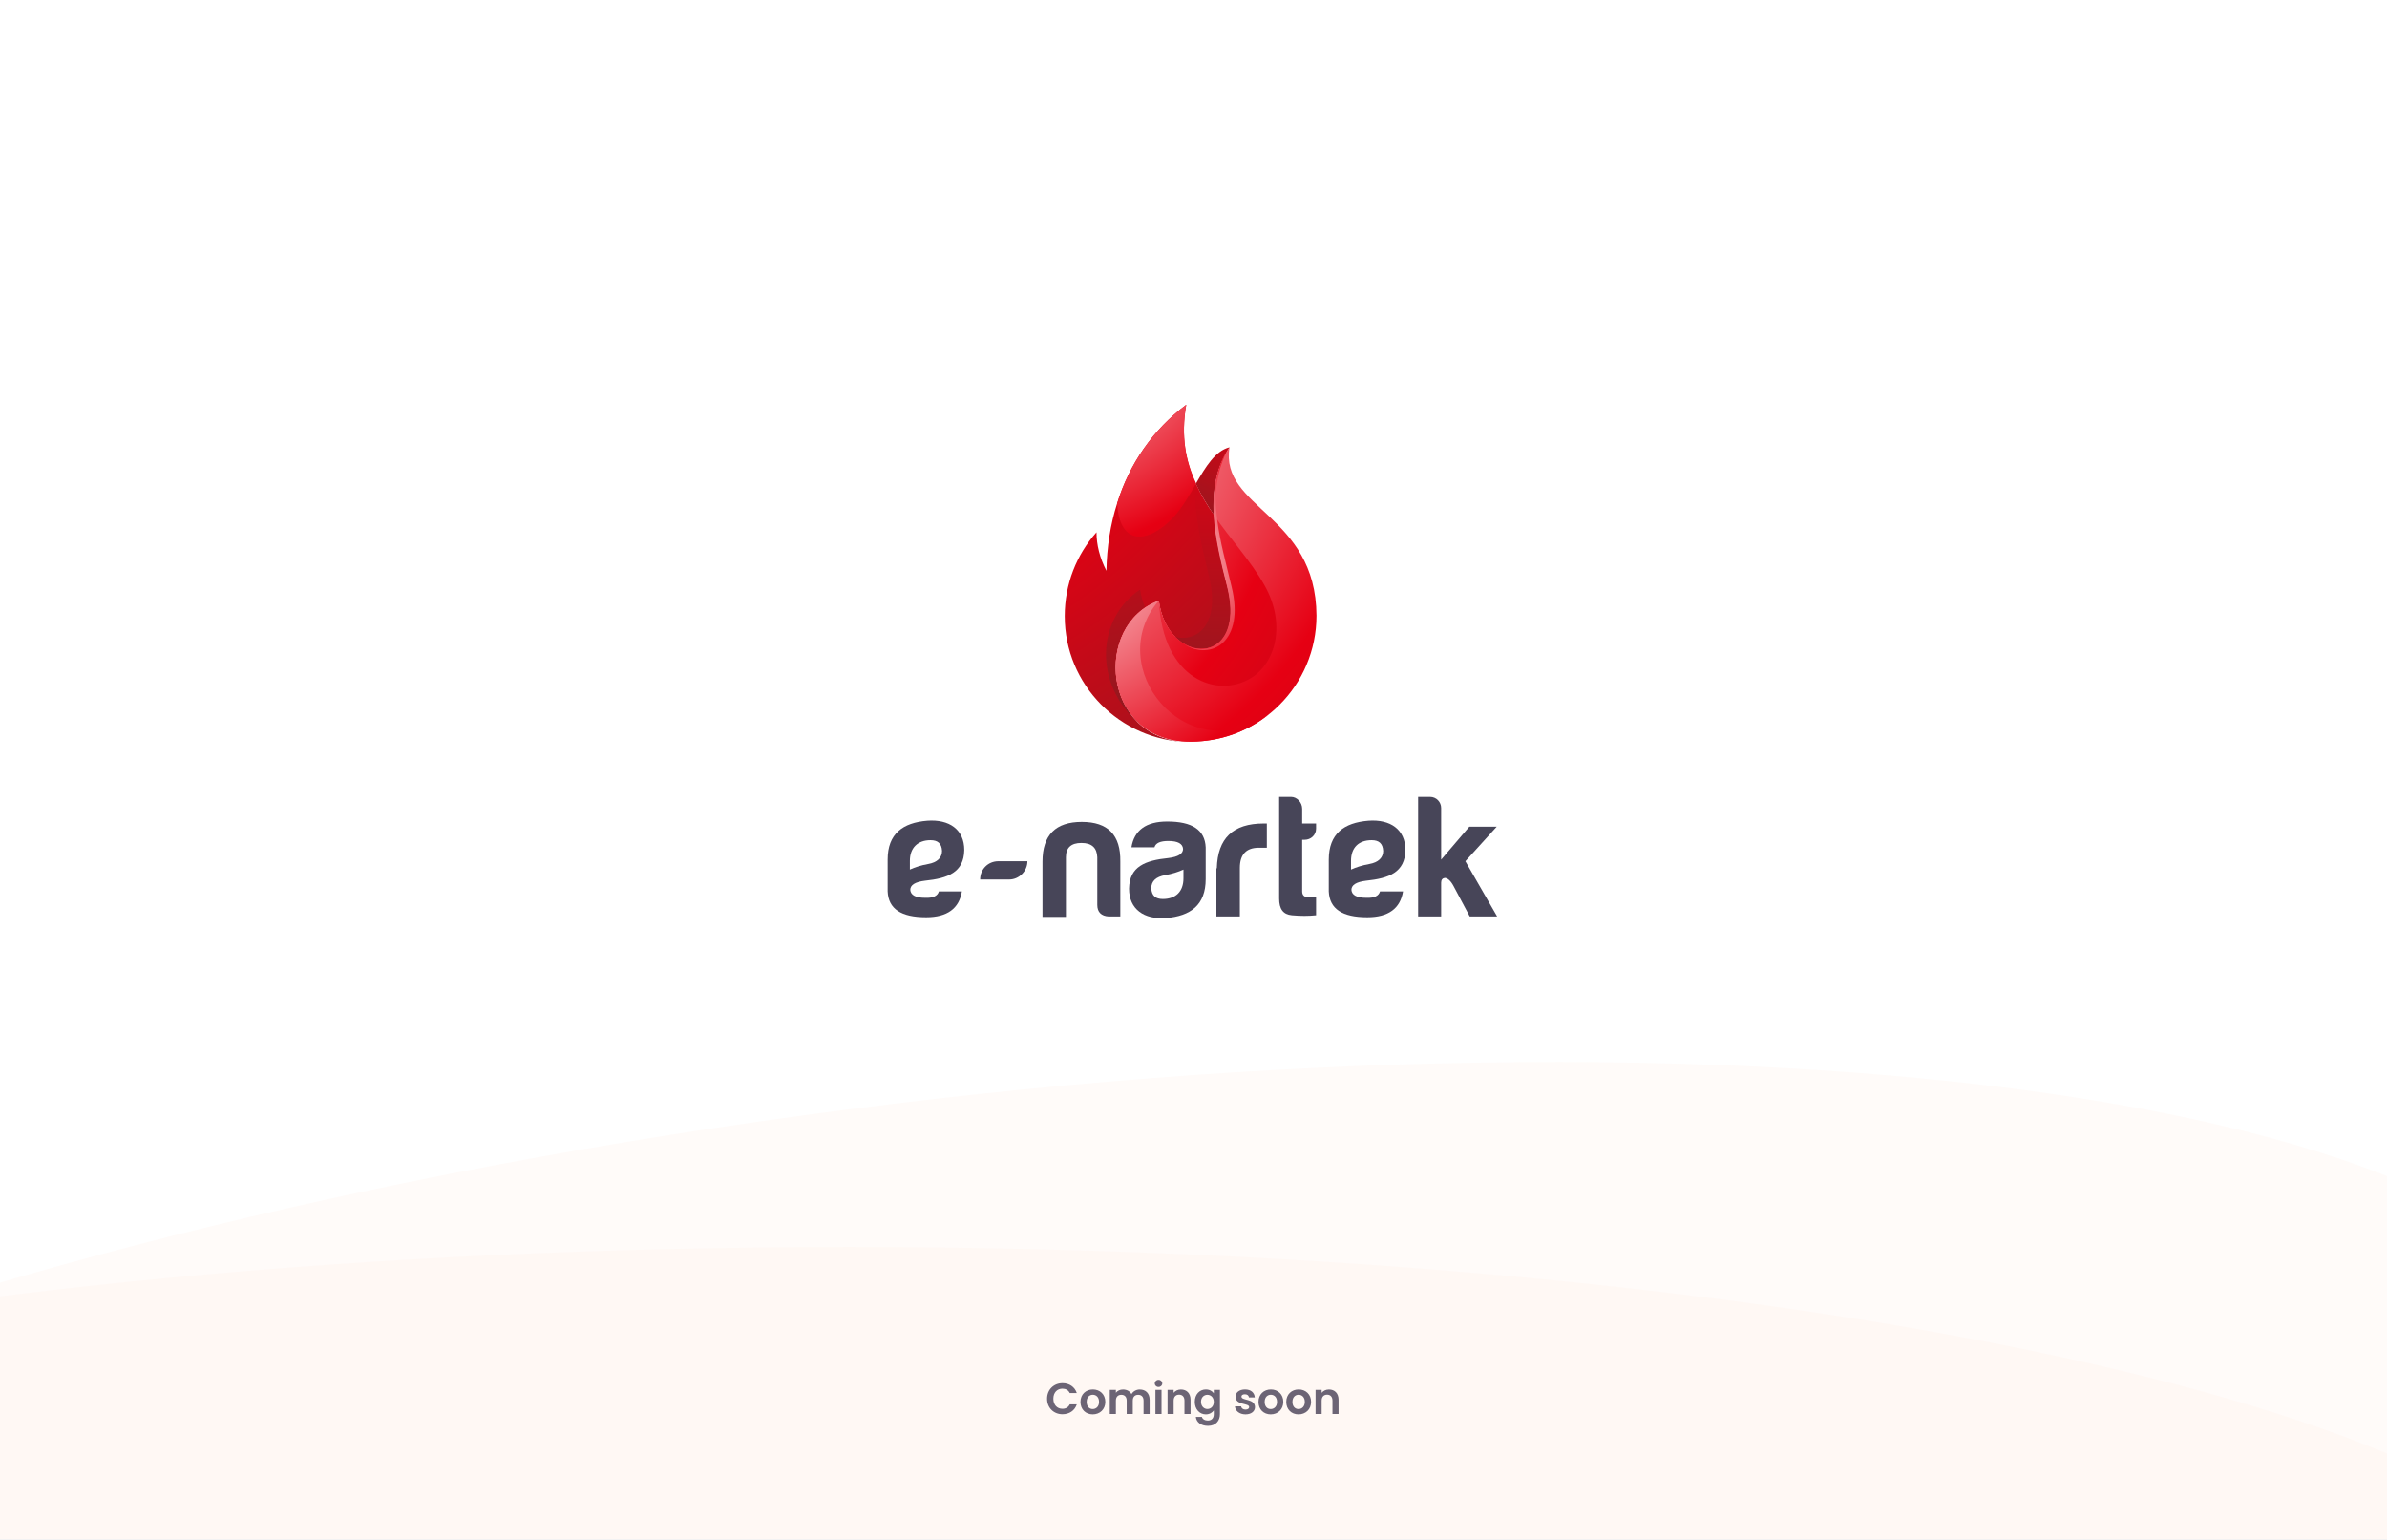
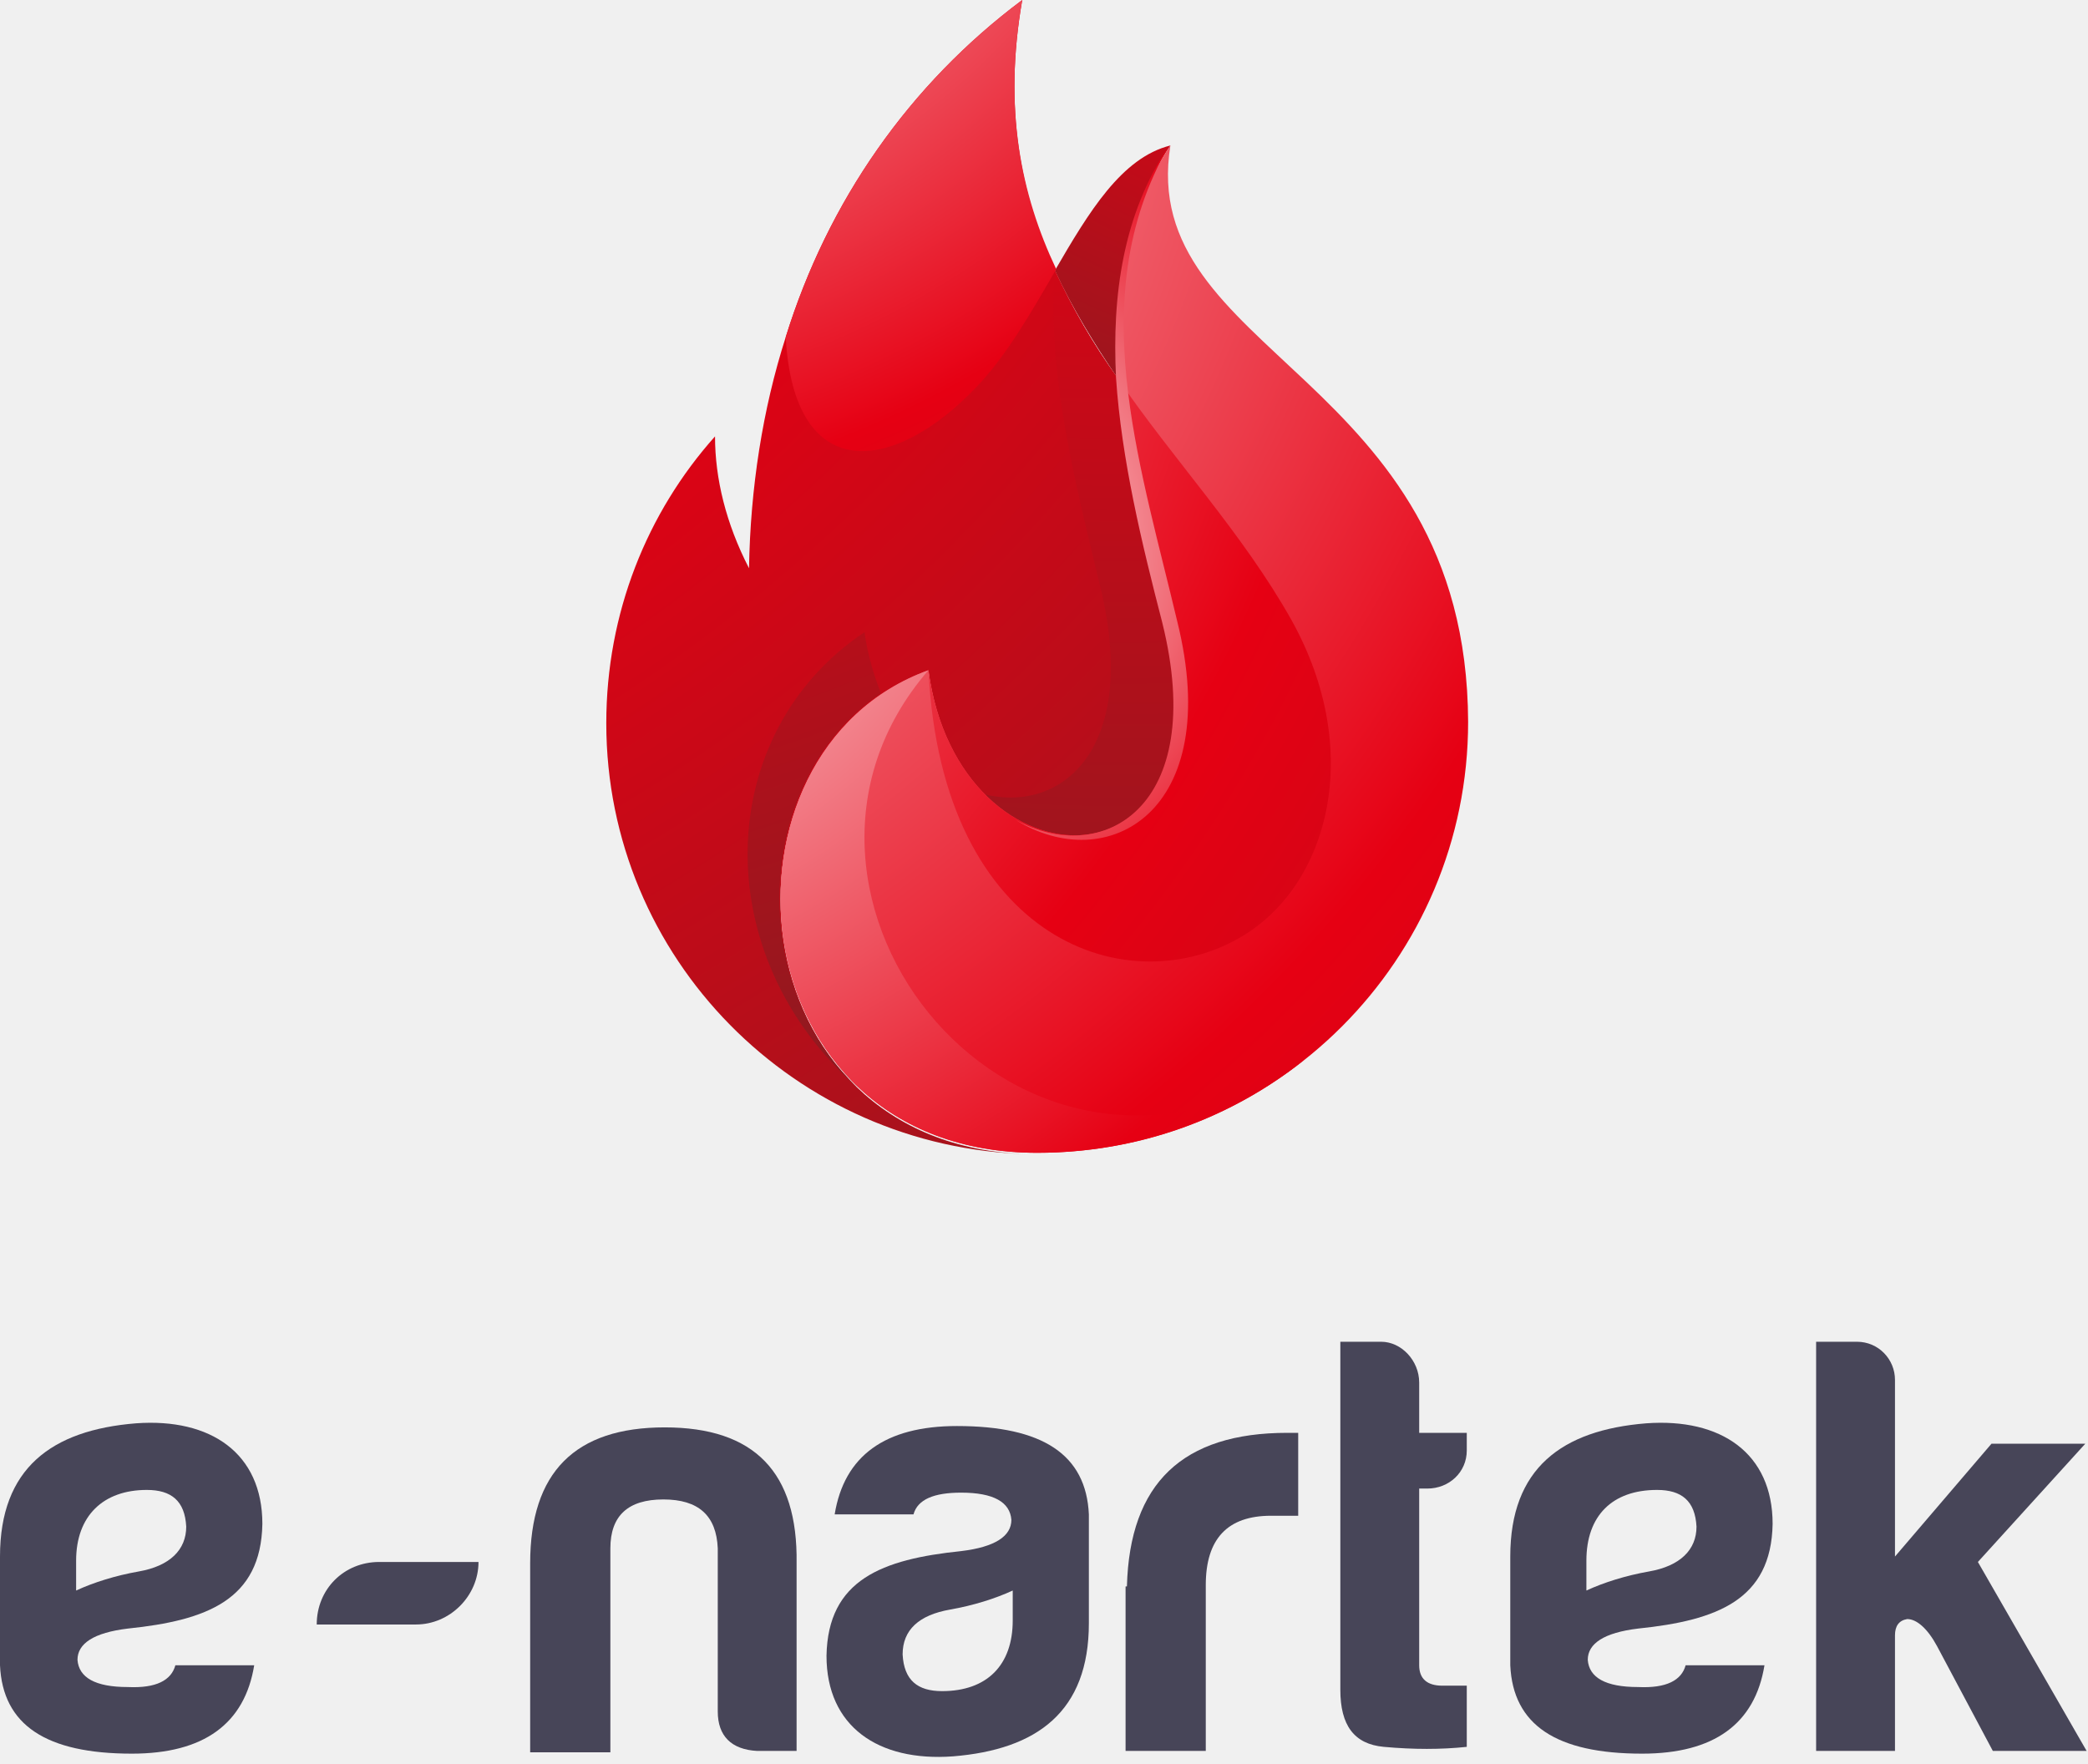
- <svg xmlns="http://www.w3.org/2000/svg" width="1315" height="848" viewBox="0 0 1315 848" fill="none">
+ <svg xmlns="http://www.w3.org/2000/svg" width="90" height="76" viewBox="0 0 90 76" fill="none">
  <g clip-path="url(#clip0)">
-     <rect width="1315" height="848" fill="white" />
-     <ellipse cx="467.5" cy="903.5" rx="962.5" ry="216.5" fill="url(#paint0_linear)" />
-     <ellipse cx="479.36" cy="885.5" rx="962.582" ry="273.516" transform="rotate(-7.72986 479.36 885.5)" fill="url(#paint1_linear)" />
-     <path fill-rule="evenodd" clip-rule="evenodd" d="M658.75 266.555C661.594 272.684 665.094 278.374 668.812 283.846C667.937 270.495 669.906 257.582 677.344 246.419C669.469 248.389 664.219 257.144 658.75 266.555Z" fill="url(#paint2_radial)" />
-     <path fill-rule="evenodd" clip-rule="evenodd" d="M668.812 283.846C664.875 278.374 661.594 272.684 658.75 266.555C653.281 254.299 650.437 240.51 653.5 223C635.344 236.57 622.219 255.393 615.438 277.28C611.719 288.88 609.75 301.575 609.531 314.488C605.812 307.265 604.062 300.043 604.062 293.258C593.125 305.514 586.562 321.711 586.562 339.439C586.562 377.304 616.969 407.946 654.594 408.821C606.906 407.727 602.313 344.036 638.406 331.122C643.219 367.455 687.406 368.111 676.25 323.462C672.969 310.548 669.688 296.978 668.812 283.846Z" fill="url(#paint3_radial)" />
-     <path fill-rule="evenodd" clip-rule="evenodd" d="M653.5 223C635.344 236.57 622.219 255.393 615.438 277.28C616.75 301.137 632.719 299.386 646.063 285.378C651.094 280.125 655.031 273.121 658.969 266.336C653.281 254.299 650.437 240.51 653.5 223Z" fill="url(#paint4_radial)" />
-     <path fill-rule="evenodd" clip-rule="evenodd" d="M668.812 283.846C664.875 278.374 661.594 272.684 658.75 266.555C657.437 282.971 662.031 300.699 665.969 317.114C672.531 343.598 659.844 354.104 647.156 350.821C660.937 365.047 684.562 357.168 676.031 323.243C672.969 310.548 669.687 296.978 668.812 283.846Z" fill="url(#paint5_radial)" />
-     <path fill-rule="evenodd" clip-rule="evenodd" d="M630.75 334.624C629.656 331.779 628.562 328.277 628.125 324.775C603.844 340.971 602.531 376.866 627.25 398.316C608.875 381.462 610.406 348.413 630.75 334.624Z" fill="url(#paint6_radial)" />
-     <path fill-rule="evenodd" clip-rule="evenodd" d="M677.344 246.419C669.906 257.582 668.156 270.495 668.813 283.846C669.688 296.978 672.969 310.548 676.25 323.243C687.406 367.893 643.219 367.236 638.406 330.903C602.094 344.036 606.906 408.603 655.906 408.603C694.188 408.603 725.25 377.523 725.25 339.22C725.031 283.19 671.875 280.125 677.344 246.419Z" fill="url(#paint7_radial)" />
-     <path fill-rule="evenodd" clip-rule="evenodd" d="M668.812 283.846C669.687 296.978 672.969 310.548 676.25 323.243C687.406 367.893 643.219 367.236 638.406 330.903C640.594 374.896 671 384.746 689.156 373.583C702.719 365.266 708.625 344.036 696.812 322.805C688.937 308.797 677.781 296.978 668.812 283.846Z" fill="url(#paint8_radial)" />
-     <path fill-rule="evenodd" clip-rule="evenodd" d="M670.563 286.473C668.813 272.465 669.906 258.895 677.125 246.419C669.688 257.582 667.938 270.495 668.594 283.846C669.469 296.978 672.75 310.548 676.031 323.243C683.469 353.228 666.188 362.64 652.406 354.979C667.063 364.172 686.094 353.885 678.438 323.024C675.594 310.986 672.094 298.729 670.563 286.473Z" fill="url(#paint9_radial)" />
-     <path fill-rule="evenodd" clip-rule="evenodd" d="M638.406 330.903C602.094 344.036 606.906 408.602 655.906 408.602C672.094 408.602 686.969 403.131 698.781 393.719C652.844 424.799 607.125 367.017 638.406 330.903Z" fill="url(#paint10_radial)" />
-     <path d="M517.219 491.117H529.906C528.375 500.528 521.812 505.343 510.219 505.343C496.437 505.343 489.438 500.747 489 491.117V473.607C489 459.38 497.312 453.252 510.875 452.158C522.906 451.282 531.219 456.973 531.219 468.354C531 480.611 522.25 483.894 509.562 485.207C504.094 485.864 501.469 487.615 501.469 490.241C501.688 493.087 504.312 494.619 509.562 494.619C514.156 494.838 516.562 493.524 517.219 491.117ZM501.25 474.264V479.079C504.094 477.766 507.594 476.671 511.312 476.015C516.344 475.139 518.969 472.513 518.969 468.792C518.75 464.633 516.562 462.882 512.625 462.882C505.625 462.882 501.25 467.041 501.25 474.264Z" fill="#474558" />
-     <path d="M760.25 491.117H772.938C771.406 500.528 764.844 505.343 753.25 505.343C739.469 505.343 732.469 500.747 732.031 491.117V473.607C732.031 459.38 740.344 453.252 753.906 452.158C765.938 451.282 774.25 456.973 774.25 468.354C774.031 480.611 765.281 483.894 752.594 485.207C747.125 485.864 744.5 487.615 744.5 490.241C744.719 493.087 747.344 494.619 752.594 494.619C757.188 494.838 759.594 493.524 760.25 491.117ZM744.281 474.264V479.079C747.125 477.766 750.625 476.671 754.344 476.015C759.375 475.139 762 472.513 762 468.792C761.781 464.633 759.594 462.882 755.656 462.882C748.438 462.882 744.281 467.041 744.281 474.264Z" fill="#474558" />
-     <path d="M550.031 474.483H566C566 479.954 561.406 484.551 555.938 484.551H539.969C539.969 478.86 544.344 474.483 550.031 474.483Z" fill="#474558" />
-     <path d="M610.844 504.906C606.688 504.687 604.5 502.498 604.5 498.558V472.294C604.281 467.041 601.437 464.415 595.75 464.415C590.062 464.415 587.219 467.041 587.219 472.294V505.124H574.312V474.701C574.312 460.037 581.531 452.814 595.969 452.814C610.406 452.814 617.406 460.037 617.187 474.701V504.906H610.844Z" fill="#474558" />
-     <path d="M636 466.822H623.313C624.844 457.411 631.406 452.596 643 452.596C656.781 452.596 663.781 457.192 664.219 466.822V484.332C664.219 498.559 655.906 504.687 642.344 505.781C630.312 506.657 622 500.966 622 489.585C622.219 477.328 630.969 474.045 643.656 472.732C649.125 472.075 651.75 470.324 651.75 467.698C651.531 464.852 648.906 463.32 643.656 463.32C639.281 463.32 636.656 464.415 636 466.822ZM651.969 483.894V479.079C649.125 480.392 645.625 481.487 641.906 482.143C636.875 483.019 634.25 485.426 634.25 489.366C634.469 493.525 636.656 495.276 640.594 495.276C647.813 495.276 651.969 491.117 651.969 483.894Z" fill="#474558" />
-     <path d="M670.344 478.422C670.781 461.788 679.312 453.69 696.156 453.69H697.906V467.041H693.531C686.531 467.041 683.031 470.762 683.031 478.203V504.906H670.125V478.422H670.344Z" fill="#474558" />
-     <path d="M718.688 462.664H717.375V491.117C717.375 493.305 718.688 494.4 721.094 494.4H725.031V504.249C720.875 504.687 716.5 504.687 711.688 504.249C706.875 503.811 704.688 500.747 704.688 495.056V439.026H711.25C714.531 439.026 717.375 442.09 717.375 445.592V453.69H725.031V456.535C725.031 460.037 722.188 462.664 718.688 462.664Z" fill="#474558" />
-     <path d="M793.937 445.154V473.607L809.469 455.441H824.562L807.281 474.483L824.781 504.906H809.688L800.719 488.053C799.187 485.207 797.437 483.675 795.906 483.675C794.594 483.894 793.937 484.77 793.937 486.302V504.906H781.25V439.026H787.813C791.313 439.026 793.937 441.871 793.937 445.154Z" fill="#474558" />
-     <path d="M576.84 770.6C576.84 775.616 580.512 779.144 585.336 779.144C589.056 779.144 592.08 777.176 593.208 773.72H589.344C588.552 775.352 587.112 776.144 585.312 776.144C582.384 776.144 580.296 773.984 580.296 770.6C580.296 767.192 582.384 765.056 585.312 765.056C587.112 765.056 588.552 765.848 589.344 767.456H593.208C592.08 764.024 589.056 762.032 585.336 762.032C580.512 762.032 576.84 765.584 576.84 770.6ZM608.918 772.352C608.918 768.152 605.918 765.488 602.078 765.488C598.238 765.488 595.238 768.152 595.238 772.352C595.238 776.528 598.142 779.216 601.982 779.216C605.846 779.216 608.918 776.528 608.918 772.352ZM598.646 772.352C598.646 769.688 600.254 768.416 602.03 768.416C603.806 768.416 605.462 769.688 605.462 772.352C605.462 774.992 603.758 776.288 601.982 776.288C600.182 776.288 598.646 774.992 598.646 772.352ZM629.983 779H633.343V771.2C633.343 767.528 631.087 765.512 627.895 765.512C625.951 765.512 624.199 766.544 623.335 768.056C622.423 766.4 620.719 765.512 618.655 765.512C616.999 765.512 615.583 766.208 614.743 767.312V765.704H611.383V779H614.743V771.656C614.743 769.544 615.919 768.44 617.743 768.44C619.519 768.44 620.695 769.544 620.695 771.656V779H624.055V771.656C624.055 769.544 625.231 768.44 627.031 768.44C628.807 768.44 629.983 769.544 629.983 771.656V779ZM636.531 779H639.891V765.704H636.531V779ZM638.235 764.12C639.411 764.12 640.299 763.256 640.299 762.152C640.299 761.048 639.411 760.184 638.235 760.184C637.035 760.184 636.171 761.048 636.171 762.152C636.171 763.256 637.035 764.12 638.235 764.12ZM652.523 779H655.883V771.2C655.883 767.528 653.675 765.512 650.579 765.512C648.875 765.512 647.435 766.232 646.571 767.36V765.704H643.211V779H646.571V771.656C646.571 769.52 647.747 768.368 649.571 768.368C651.347 768.368 652.523 769.52 652.523 771.656V779ZM658.214 772.304C658.214 776.456 660.902 779.216 664.286 779.216C666.374 779.216 667.886 778.184 668.678 777.032V779.096C668.678 781.568 667.238 782.624 665.39 782.624C663.71 782.624 662.462 781.832 662.126 780.632H658.79C659.126 783.68 661.742 785.552 665.486 785.552C669.854 785.552 672.062 782.696 672.062 779.096V765.704H668.678V767.6C667.886 766.448 666.374 765.488 664.286 765.488C660.902 765.488 658.214 768.152 658.214 772.304ZM668.678 772.352C668.678 774.872 666.998 776.264 665.15 776.264C663.35 776.264 661.646 774.824 661.646 772.304C661.646 769.784 663.35 768.44 665.15 768.44C666.998 768.44 668.678 769.832 668.678 772.352ZM691.382 775.208C691.286 770.336 683.918 771.848 683.918 769.424C683.918 768.656 684.566 768.152 685.814 768.152C687.134 768.152 687.95 768.848 688.046 769.88H691.262C691.07 767.24 689.126 765.488 685.91 765.488C682.622 765.488 680.654 767.264 680.654 769.472C680.654 774.344 688.166 772.832 688.166 775.208C688.166 775.976 687.446 776.576 686.126 776.576C684.782 776.576 683.846 775.808 683.726 774.8H680.342C680.486 777.272 682.814 779.216 686.15 779.216C689.39 779.216 691.382 777.488 691.382 775.208ZM706.98 772.352C706.98 768.152 703.98 765.488 700.14 765.488C696.3 765.488 693.3 768.152 693.3 772.352C693.3 776.528 696.204 779.216 700.044 779.216C703.908 779.216 706.98 776.528 706.98 772.352ZM696.708 772.352C696.708 769.688 698.316 768.416 700.092 768.416C701.868 768.416 703.524 769.688 703.524 772.352C703.524 774.992 701.82 776.288 700.044 776.288C698.244 776.288 696.708 774.992 696.708 772.352ZM722.285 772.352C722.285 768.152 719.285 765.488 715.445 765.488C711.605 765.488 708.605 768.152 708.605 772.352C708.605 776.528 711.509 779.216 715.349 779.216C719.213 779.216 722.285 776.528 722.285 772.352ZM712.013 772.352C712.013 769.688 713.621 768.416 715.397 768.416C717.173 768.416 718.829 769.688 718.829 772.352C718.829 774.992 717.125 776.288 715.349 776.288C713.549 776.288 712.013 774.992 712.013 772.352ZM734.062 779H737.422V771.2C737.422 767.528 735.214 765.512 732.118 765.512C730.414 765.512 728.974 766.232 728.11 767.36V765.704H724.75V779H728.11V771.656C728.11 769.52 729.286 768.368 731.11 768.368C732.886 768.368 734.062 769.52 734.062 771.656V779Z" fill="#6C6475" />
+     <path fill-rule="evenodd" clip-rule="evenodd" d="M45.469 11.66C46.23 13.301 47.168 14.824 48.164 16.289C47.93 12.715 48.457 9.258 50.449 6.27C48.34 6.797 46.934 9.141 45.469 11.66Z" fill="url(#paint0_radial)" />
+     <path fill-rule="evenodd" clip-rule="evenodd" d="M48.164 16.289C47.109 14.824 46.23 13.301 45.469 11.66C44.004 8.379 43.242 4.688 44.062 0C39.199 3.633 35.684 8.672 33.867 14.531C32.871 17.637 32.344 21.035 32.285 24.492C31.289 22.559 30.82 20.625 30.82 18.809C27.891 22.09 26.133 26.426 26.133 31.172C26.133 41.309 34.277 49.512 44.355 49.746C31.582 49.453 30.352 32.402 40.02 28.945C41.309 38.672 53.145 38.848 50.156 26.895C49.277 23.438 48.398 19.805 48.164 16.289Z" fill="url(#paint1_radial)" />
+     <path fill-rule="evenodd" clip-rule="evenodd" d="M44.062 0C39.199 3.633 35.684 8.672 33.867 14.531C34.219 20.918 38.496 20.449 42.07 16.699C43.418 15.293 44.473 13.418 45.527 11.602C44.004 8.379 43.242 4.688 44.062 0Z" fill="url(#paint2_radial)" />
+     <path fill-rule="evenodd" clip-rule="evenodd" d="M48.164 16.289C47.109 14.824 46.23 13.301 45.469 11.66C45.117 16.055 46.348 20.801 47.402 25.195C49.16 32.285 45.762 35.098 42.363 34.219C46.055 38.027 52.383 35.918 50.098 26.836C49.277 23.438 48.398 19.805 48.164 16.289Z" fill="url(#paint3_radial)" />
+     <path fill-rule="evenodd" clip-rule="evenodd" d="M37.969 29.883C37.676 29.121 37.383 28.184 37.266 27.246C30.762 31.582 30.41 41.191 37.031 46.934C32.109 42.422 32.52 33.574 37.969 29.883Z" fill="url(#paint4_radial)" />
+     <path fill-rule="evenodd" clip-rule="evenodd" d="M50.449 6.27C48.457 9.258 47.988 12.715 48.164 16.289C48.398 19.805 49.277 23.438 50.156 26.836C53.145 38.789 41.309 38.613 40.02 28.887C30.293 32.402 31.582 49.688 44.707 49.688C54.961 49.688 63.281 41.367 63.281 31.113C63.223 16.113 48.984 15.293 50.449 6.27Z" fill="url(#paint5_radial)" />
+     <path fill-rule="evenodd" clip-rule="evenodd" d="M48.164 16.289C48.398 19.805 49.277 23.438 50.156 26.836C53.145 38.789 41.309 38.613 40.02 28.887C40.605 40.664 48.75 43.301 53.613 40.312C57.246 38.086 58.828 32.402 55.664 26.719C53.555 22.969 50.566 19.805 48.164 16.289Z" fill="url(#paint6_radial)" />
+     <path fill-rule="evenodd" clip-rule="evenodd" d="M48.633 16.992C48.164 13.242 48.457 9.609 50.391 6.27C48.398 9.258 47.93 12.715 48.105 16.289C48.34 19.805 49.219 23.438 50.098 26.836C52.09 34.863 47.461 37.383 43.77 35.332C47.695 37.793 52.793 35.039 50.742 26.777C49.98 23.555 49.043 20.273 48.633 16.992Z" fill="url(#paint7_radial)" />
+     <path fill-rule="evenodd" clip-rule="evenodd" d="M40.02 28.887C30.293 32.402 31.582 49.688 44.707 49.688C49.043 49.688 53.027 48.223 56.191 45.703C43.887 54.023 31.641 38.555 40.02 28.887Z" fill="url(#paint8_radial)" />
+     <path d="M7.559 71.777H10.957C10.547 74.297 8.789 75.586 5.684 75.586C1.992 75.586 0.117 74.356 0 71.777V67.09C0 63.281 2.227 61.641 5.859 61.348C9.082 61.113 11.309 62.637 11.309 65.684C11.25 68.965 8.906 69.844 5.508 70.195C4.043 70.371 3.34 70.84 3.34 71.543C3.398 72.305 4.102 72.715 5.508 72.715C6.738 72.773 7.383 72.422 7.559 71.777ZM3.281 67.266V68.555C4.043 68.203 4.98 67.91 5.977 67.734C7.324 67.5 8.027 66.797 8.027 65.801C7.969 64.688 7.383 64.219 6.328 64.219C4.453 64.219 3.281 65.332 3.281 67.266Z" fill="#474558" />
+     <path d="M72.656 71.777H76.055C75.644 74.297 73.887 75.586 70.781 75.586C67.09 75.586 65.215 74.356 65.098 71.777V67.09C65.098 63.281 67.324 61.641 70.957 61.348C74.18 61.113 76.406 62.637 76.406 65.684C76.348 68.965 74.004 69.844 70.606 70.195C69.141 70.371 68.438 70.84 68.438 71.543C68.496 72.305 69.199 72.715 70.606 72.715C71.836 72.773 72.481 72.422 72.656 71.777ZM68.379 67.266V68.555C69.141 68.203 70.078 67.91 71.074 67.734C72.422 67.5 73.125 66.797 73.125 65.801C73.066 64.688 72.481 64.219 71.426 64.219C69.492 64.219 68.379 65.332 68.379 67.266Z" fill="#474558" />
+     <path d="M16.348 67.324H20.625C20.625 68.789 19.395 70.019 17.93 70.019H13.652C13.652 68.496 14.824 67.324 16.348 67.324Z" fill="#474558" />
+     <path d="M32.637 75.469C31.523 75.41 30.938 74.824 30.938 73.769V66.738C30.879 65.332 30.117 64.629 28.594 64.629C27.07 64.629 26.309 65.332 26.309 66.738V75.527H22.852V67.383C22.852 63.457 24.785 61.523 28.652 61.523C32.52 61.523 34.395 63.457 34.336 67.383V75.469H32.637Z" fill="#474558" />
+     <path d="M39.375 65.273H35.977C36.387 62.754 38.145 61.465 41.25 61.465C44.941 61.465 46.816 62.695 46.934 65.273V69.961C46.934 73.77 44.707 75.41 41.074 75.703C37.852 75.938 35.625 74.414 35.625 71.367C35.684 68.086 38.027 67.207 41.426 66.856C42.891 66.68 43.594 66.211 43.594 65.508C43.535 64.746 42.832 64.336 41.426 64.336C40.254 64.336 39.551 64.629 39.375 65.273ZM43.652 69.844V68.555C42.891 68.906 41.953 69.199 40.957 69.375C39.609 69.609 38.906 70.254 38.906 71.309C38.965 72.422 39.551 72.891 40.605 72.891C42.539 72.891 43.652 71.777 43.652 69.844Z" fill="#474558" />
+     <path d="M48.574 68.379C48.691 63.926 50.977 61.758 55.488 61.758H55.957V65.332H54.785C52.91 65.332 51.973 66.328 51.973 68.32V75.469H48.516V68.379H48.574Z" fill="#474558" />
+     <path d="M61.523 64.16H61.172V71.777C61.172 72.363 61.523 72.656 62.168 72.656H63.223V75.293C62.109 75.41 60.938 75.41 59.648 75.293C58.359 75.176 57.773 74.356 57.773 72.832V57.832H59.531C60.41 57.832 61.172 58.652 61.172 59.59V61.758H63.223V62.52C63.223 63.457 62.461 64.16 61.523 64.16Z" fill="#474558" />
+     <path d="M81.68 59.473V67.09L85.84 62.227H89.883L85.254 67.324L89.941 75.469H85.898L83.496 70.957C83.086 70.195 82.617 69.785 82.207 69.785C81.856 69.844 81.68 70.078 81.68 70.488V75.469H78.281V57.832H80.039C80.977 57.832 81.68 58.594 81.68 59.473Z" fill="#474558" />
  </g>
  <defs>
-     <linearGradient id="paint0_linear" x1="1.13476e+06" y1="371681" x2="1.13476e+06" y2="-138604" gradientUnits="userSpaceOnUse">
-       <stop stop-color="#FA9058" />
-       <stop offset="0.896" stop-color="white" stop-opacity="0.01" />
-     </linearGradient>
-     <linearGradient id="paint1_linear" x1="1.13487e+06" y1="469308" x2="1.13487e+06" y2="-175361" gradientUnits="userSpaceOnUse">
-       <stop stop-color="#FA9058" />
-       <stop offset="0.896" stop-color="white" stop-opacity="0.01" />
-     </linearGradient>
-     <radialGradient id="paint2_radial" cx="0" cy="0" r="1" gradientUnits="userSpaceOnUse" gradientTransform="translate(724.247 138.97) scale(175.865 175.962)">
+     <radialGradient id="paint0_radial" cx="0" cy="0" r="1" gradientUnits="userSpaceOnUse" gradientTransform="translate(63.0125 -22.4957) scale(47.1067)">
      <stop stop-color="white" />
      <stop offset="0.5" stop-color="#E60013" />
      <stop offset="1" stop-color="#871C21" />
    </radialGradient>
-     <radialGradient id="paint3_radial" cx="0" cy="0" r="1" gradientUnits="userSpaceOnUse" gradientTransform="translate(443.946 114.245) scale(428.228 428.465)">
+     <radialGradient id="paint1_radial" cx="0" cy="0" r="1" gradientUnits="userSpaceOnUse" gradientTransform="translate(-12.0681 -29.1146) scale(114.704)">
      <stop stop-color="white" />
      <stop offset="0.5" stop-color="#E60013" />
      <stop offset="1" stop-color="#871C21" />
    </radialGradient>
-     <radialGradient id="paint4_radial" cx="0" cy="0" r="1" gradientUnits="userSpaceOnUse" gradientTransform="translate(569.335 152.106) scale(303.684 303.852)">
+     <radialGradient id="paint2_radial" cx="0" cy="0" r="1" gradientUnits="userSpaceOnUse" gradientTransform="translate(21.5182 -18.9789) scale(81.3439)">
      <stop stop-color="white" />
      <stop offset="0.5" stop-color="#E60013" />
      <stop offset="1" stop-color="#871C21" />
    </radialGradient>
-     <radialGradient id="paint5_radial" cx="0" cy="0" r="1" gradientUnits="userSpaceOnUse" gradientTransform="translate(669.498 40.0086) scale(368.747 368.951)">
+     <radialGradient id="paint3_radial" cx="0" cy="0" r="1" gradientUnits="userSpaceOnUse" gradientTransform="translate(48.3477 -48.9885) scale(98.7715)">
      <stop stop-color="white" />
      <stop offset="0.5" stop-color="#E60013" />
      <stop offset="1" stop-color="#871C21" />
    </radialGradient>
-     <radialGradient id="paint6_radial" cx="0" cy="0" r="1" gradientUnits="userSpaceOnUse" gradientTransform="translate(532.98 99.3966) scale(323.56 323.739)">
+     <radialGradient id="paint4_radial" cx="0" cy="0" r="1" gradientUnits="userSpaceOnUse" gradientTransform="translate(11.7804 -33.0898) scale(86.6679)">
      <stop stop-color="white" />
      <stop offset="0.5" stop-color="#E60013" />
      <stop offset="1" stop-color="#871C21" />
    </radialGradient>
-     <radialGradient id="paint7_radial" cx="0" cy="0" r="1" gradientUnits="userSpaceOnUse" gradientTransform="translate(518.697 209.265) scale(492.391 492.663)">
+     <radialGradient id="paint5_radial" cx="0" cy="0" r="1" gradientUnits="userSpaceOnUse" gradientTransform="translate(7.95459 -3.67706) scale(131.89)">
      <stop stop-color="white" />
      <stop offset="0.5" stop-color="#E60013" />
      <stop offset="1" stop-color="#871C21" />
    </radialGradient>
-     <radialGradient id="paint8_radial" cx="0" cy="0" r="1" gradientUnits="userSpaceOnUse" gradientTransform="translate(497.73 233.762) scale(423.075 423.308)">
+     <radialGradient id="paint6_radial" cx="0" cy="0" r="1" gradientUnits="userSpaceOnUse" gradientTransform="translate(2.33836 2.88111) scale(113.324)">
      <stop stop-color="white" />
      <stop offset="0.5" stop-color="#E60013" />
      <stop offset="1" stop-color="#871C21" />
    </radialGradient>
-     <radialGradient id="paint9_radial" cx="0" cy="0" r="1" gradientUnits="userSpaceOnUse" gradientTransform="translate(636.329 309.889) scale(148.012 148.093)">
+     <radialGradient id="paint7_radial" cx="0" cy="0" r="1" gradientUnits="userSpaceOnUse" gradientTransform="translate(39.463 23.2608) scale(39.6459)">
      <stop stop-color="white" />
      <stop offset="0.5" stop-color="#E60013" />
      <stop offset="1" stop-color="#871C21" />
    </radialGradient>
-     <radialGradient id="paint10_radial" cx="0" cy="0" r="1" gradientUnits="userSpaceOnUse" gradientTransform="translate(571.562 284.986) scale(312.427 312.6)">
+     <radialGradient id="paint8_radial" cx="0" cy="0" r="1" gradientUnits="userSpaceOnUse" gradientTransform="translate(22.1148 16.5942) scale(83.6859)">
      <stop stop-color="white" />
      <stop offset="0.5" stop-color="#E60013" />
      <stop offset="1" stop-color="#871C21" />
    </radialGradient>
    <clipPath id="clip0">
-       <rect width="1315" height="848" fill="white" />
+       <rect width="90" height="75.762" fill="white" />
    </clipPath>
  </defs>
</svg>
